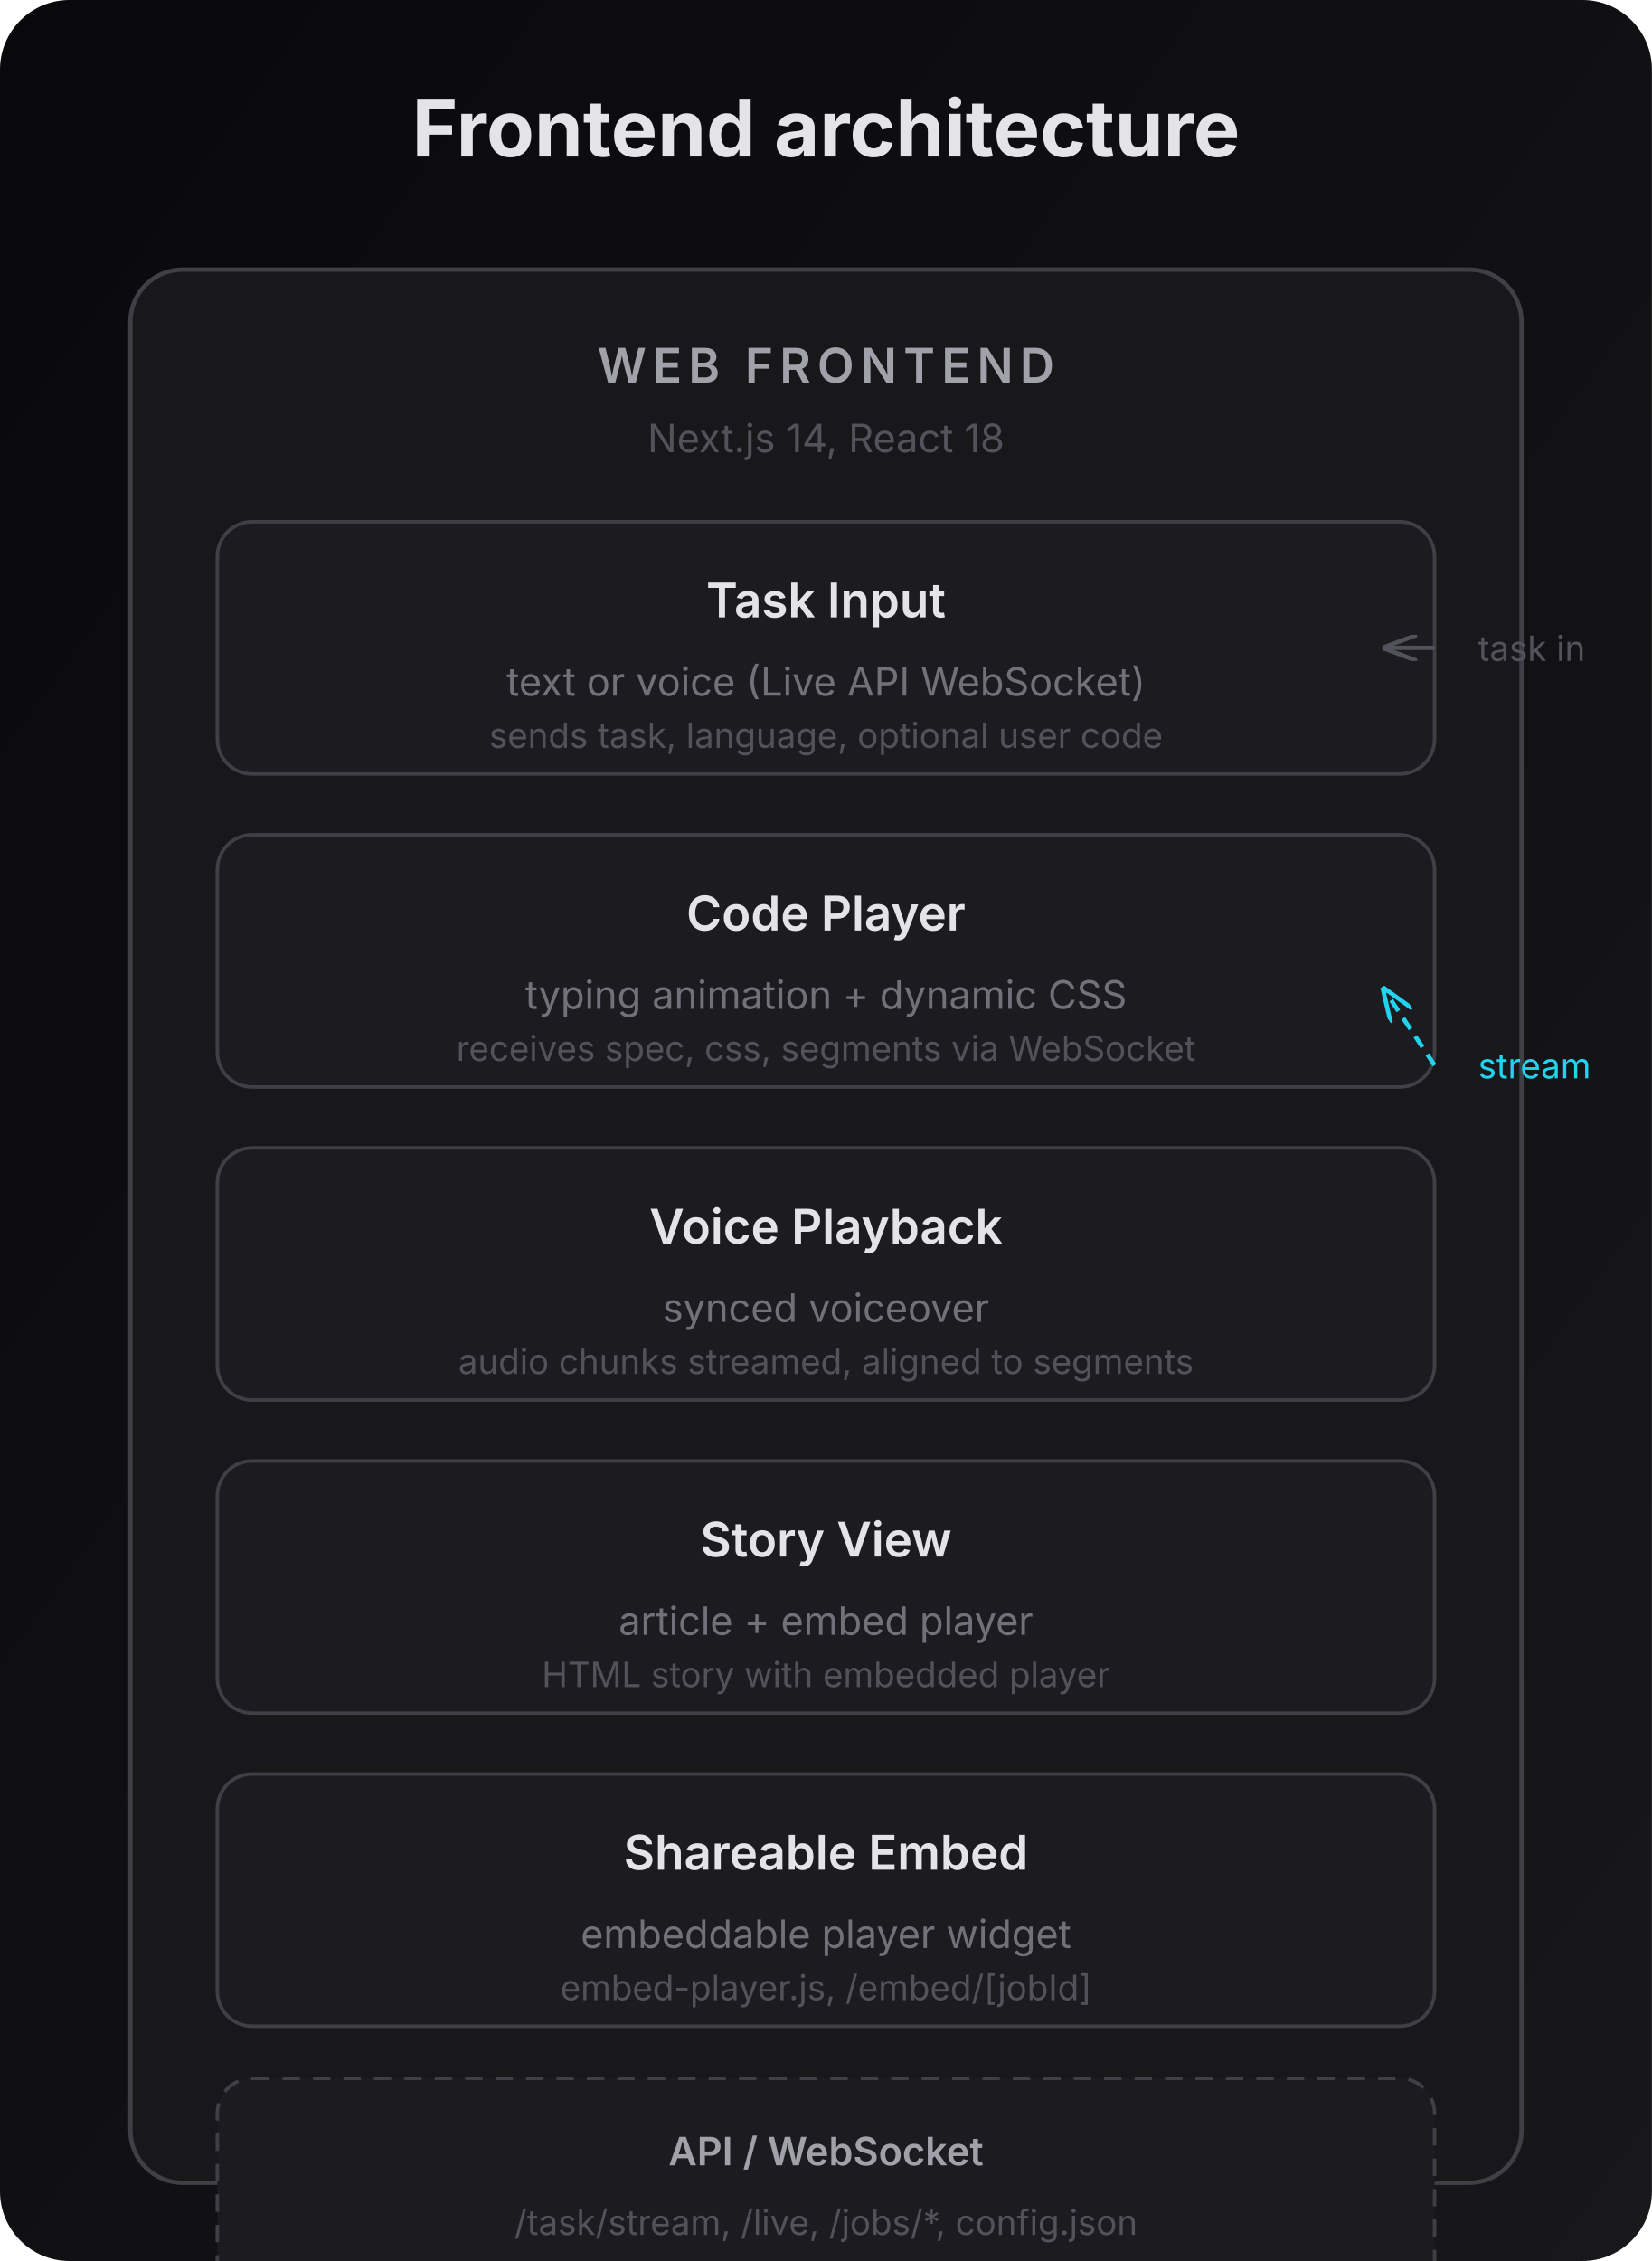
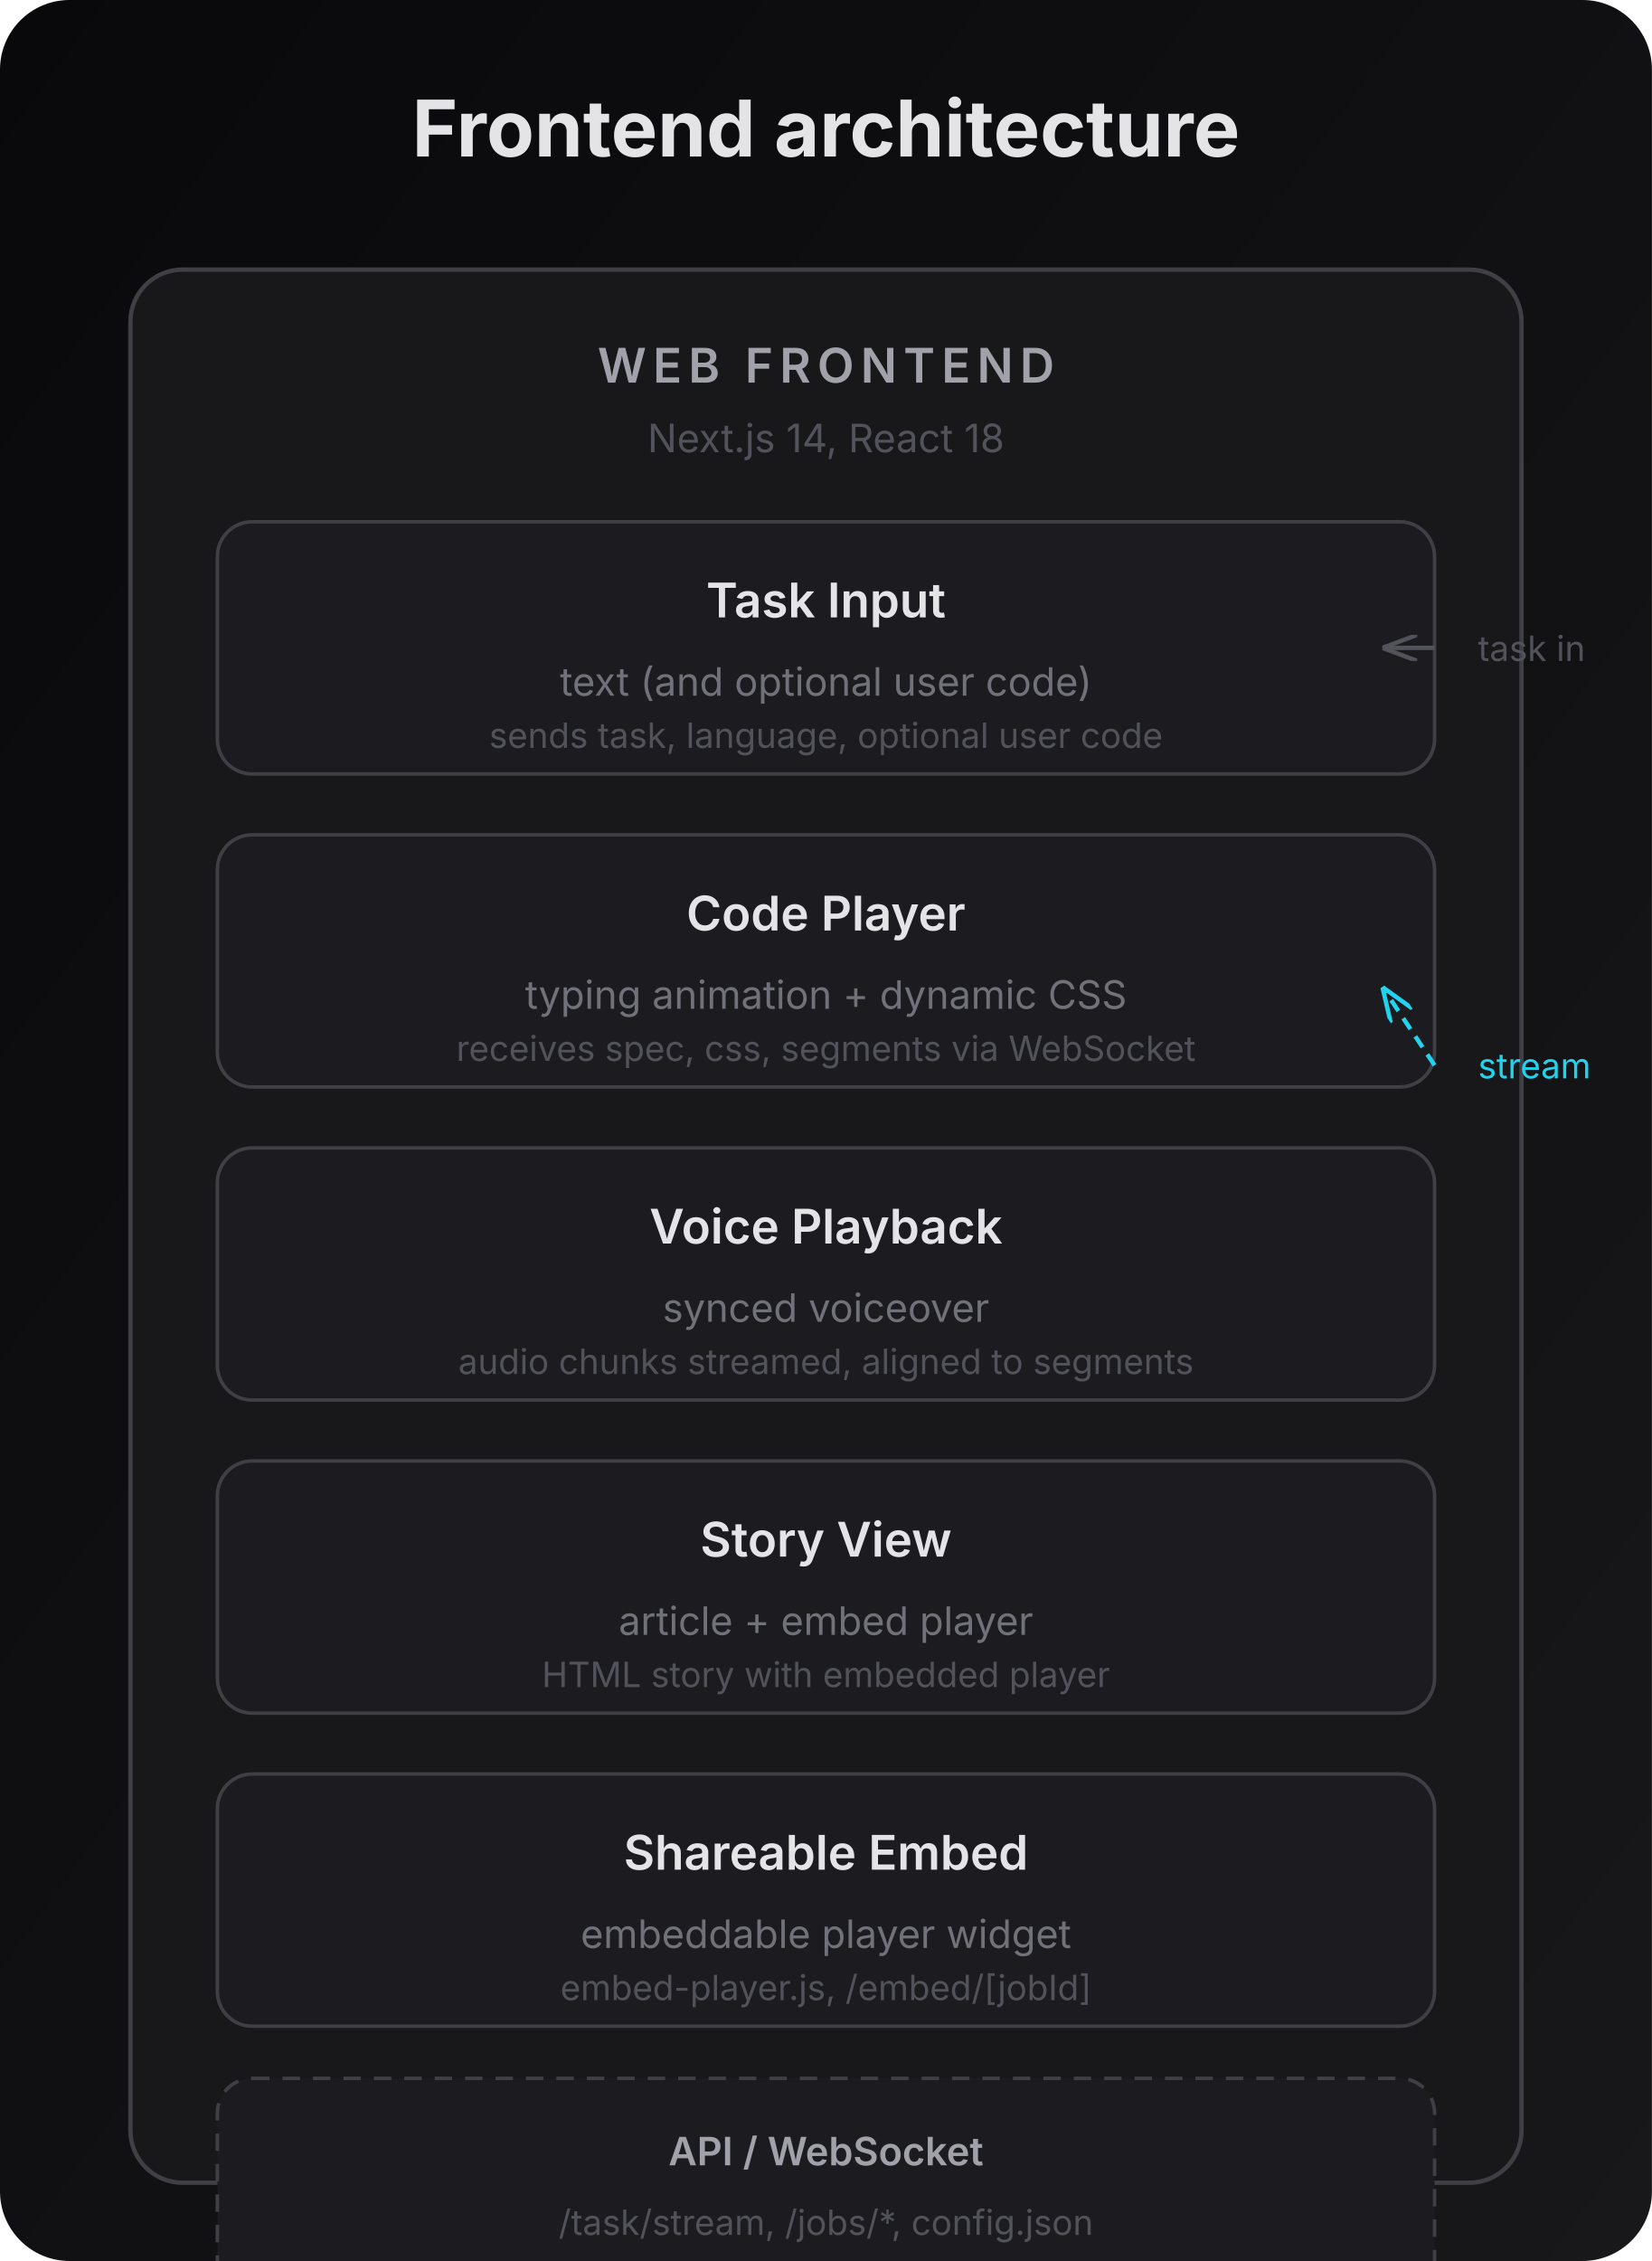
<svg xmlns="http://www.w3.org/2000/svg" viewBox="0 0 380 520" font-family="'Segoe UI','Inter',system-ui,sans-serif">
  <defs>
    <linearGradient id="bgF" x1="0%" y1="0%" x2="100%" y2="100%">
      <stop offset="0%" stop-color="#09090b" />
      <stop offset="100%" stop-color="#18181b" />
    </linearGradient>
    <linearGradient id="cyanF" x1="0%" y1="0%" x2="100%" y2="0%">
      <stop offset="0%" stop-color="#0e7490" />
      <stop offset="100%" stop-color="#06b6d4" />
    </linearGradient>
    <marker id="arrIn" markerWidth="8" markerHeight="6" refX="8" refY="3" orient="auto">
      <path d="M0,0 L8,3 L0,6" fill="none" stroke="#52525b" stroke-width="1" />
    </marker>
    <marker id="arrStream" markerWidth="8" markerHeight="6" refX="8" refY="3" orient="auto">
      <path d="M0,0 L8,3 L0,6" fill="none" stroke="#22d3ee" stroke-width="1" />
    </marker>
  </defs>
  <rect width="380" height="520" fill="url(#bgF)" rx="16" />
  <text x="190" y="36" text-anchor="middle" fill="#e4e4e7" font-size="18" font-weight="700">Frontend architecture</text>
  <line x1="80" y1="46" x2="300" y2="46" stroke="url(#cyanF)" stroke-width="1.5" opacity="0.5" />
  <rect x="30" y="62" width="320" height="440" rx="12" fill="#18181b" stroke="#3f3f46" stroke-width="1" />
  <text x="190" y="88" text-anchor="middle" fill="#a1a1aa" font-size="11" font-weight="600" letter-spacing="1.5">WEB FRONTEND</text>
  <text x="190" y="104" text-anchor="middle" fill="#52525b" font-size="9">Next.js 14, React 18</text>
  <rect x="50" y="120" width="280" height="58" rx="8" fill="#1c1c20" stroke="#3f3f46" stroke-width="0.8" />
  <text x="190" y="142" text-anchor="middle" fill="#e4e4e7" font-size="11" font-weight="600">Task Input</text>
-   <text x="190" y="160" text-anchor="middle" fill="#71717a" font-size="9">text or voice (Live API WebSocket)</text>
+   <text x="190" y="160" text-anchor="middle" fill="#71717a" font-size="9">text (and optional user code)</text>
  <text x="190" y="172" text-anchor="middle" fill="#52525b" font-size="8">sends task, language, optional user code</text>
  <rect x="50" y="192" width="280" height="58" rx="8" fill="#1c1c20" stroke="#3f3f46" stroke-width="0.8" />
  <text x="190" y="214" text-anchor="middle" fill="#e4e4e7" font-size="11" font-weight="600">Code Player</text>
  <text x="190" y="232" text-anchor="middle" fill="#71717a" font-size="9">typing animation + dynamic CSS</text>
  <text x="190" y="244" text-anchor="middle" fill="#52525b" font-size="8">receives spec, css, segments via WebSocket</text>
  <rect x="50" y="264" width="280" height="58" rx="8" fill="#1c1c20" stroke="#3f3f46" stroke-width="0.8" />
  <text x="190" y="286" text-anchor="middle" fill="#e4e4e7" font-size="11" font-weight="600">Voice Playback</text>
  <text x="190" y="304" text-anchor="middle" fill="#71717a" font-size="9">synced voiceover</text>
  <text x="190" y="316" text-anchor="middle" fill="#52525b" font-size="8">audio chunks streamed, aligned to segments</text>
  <rect x="50" y="336" width="280" height="58" rx="8" fill="#1c1c20" stroke="#3f3f46" stroke-width="0.8" />
  <text x="190" y="358" text-anchor="middle" fill="#e4e4e7" font-size="11" font-weight="600">Story View</text>
  <text x="190" y="376" text-anchor="middle" fill="#71717a" font-size="9">article + embed player</text>
  <text x="190" y="388" text-anchor="middle" fill="#52525b" font-size="8">HTML story with embedded player</text>
  <rect x="50" y="408" width="280" height="58" rx="8" fill="#1c1c20" stroke="#3f3f46" stroke-width="0.8" />
  <text x="190" y="430" text-anchor="middle" fill="#e4e4e7" font-size="11" font-weight="600">Shareable Embed</text>
  <text x="190" y="448" text-anchor="middle" fill="#71717a" font-size="9">embeddable player widget</text>
  <text x="190" y="460" text-anchor="middle" fill="#52525b" font-size="8">embed-player.js, /embed/[jobId]</text>
  <rect x="50" y="478" width="280" height="56" rx="8" fill="#1c1c20" stroke="#3f3f46" stroke-width="0.8" stroke-dasharray="4,3" />
  <text x="190" y="498" text-anchor="middle" fill="#a1a1aa" font-size="9" font-weight="600">API / WebSocket</text>
-   <text x="190" y="514" text-anchor="middle" fill="#52525b" font-size="8">/task/stream, /live, /jobs/*, config.json</text>
+   <text x="190" y="514" text-anchor="middle" fill="#52525b" font-size="8">/task/stream, /jobs/*, config.json</text>
  <text x="340" y="152" fill="#52525b" font-size="8">task in</text>
  <line x1="330" y1="149" x2="318" y2="149" stroke="#52525b" stroke-width="1" marker-end="url(#arrIn)" />
  <text x="340" y="248" fill="#22d3ee" font-size="8">stream</text>
  <line x1="330" y1="245" x2="318" y2="227" stroke="#22d3ee" stroke-width="1" stroke-dasharray="3,2" marker-end="url(#arrStream)" />
</svg>
